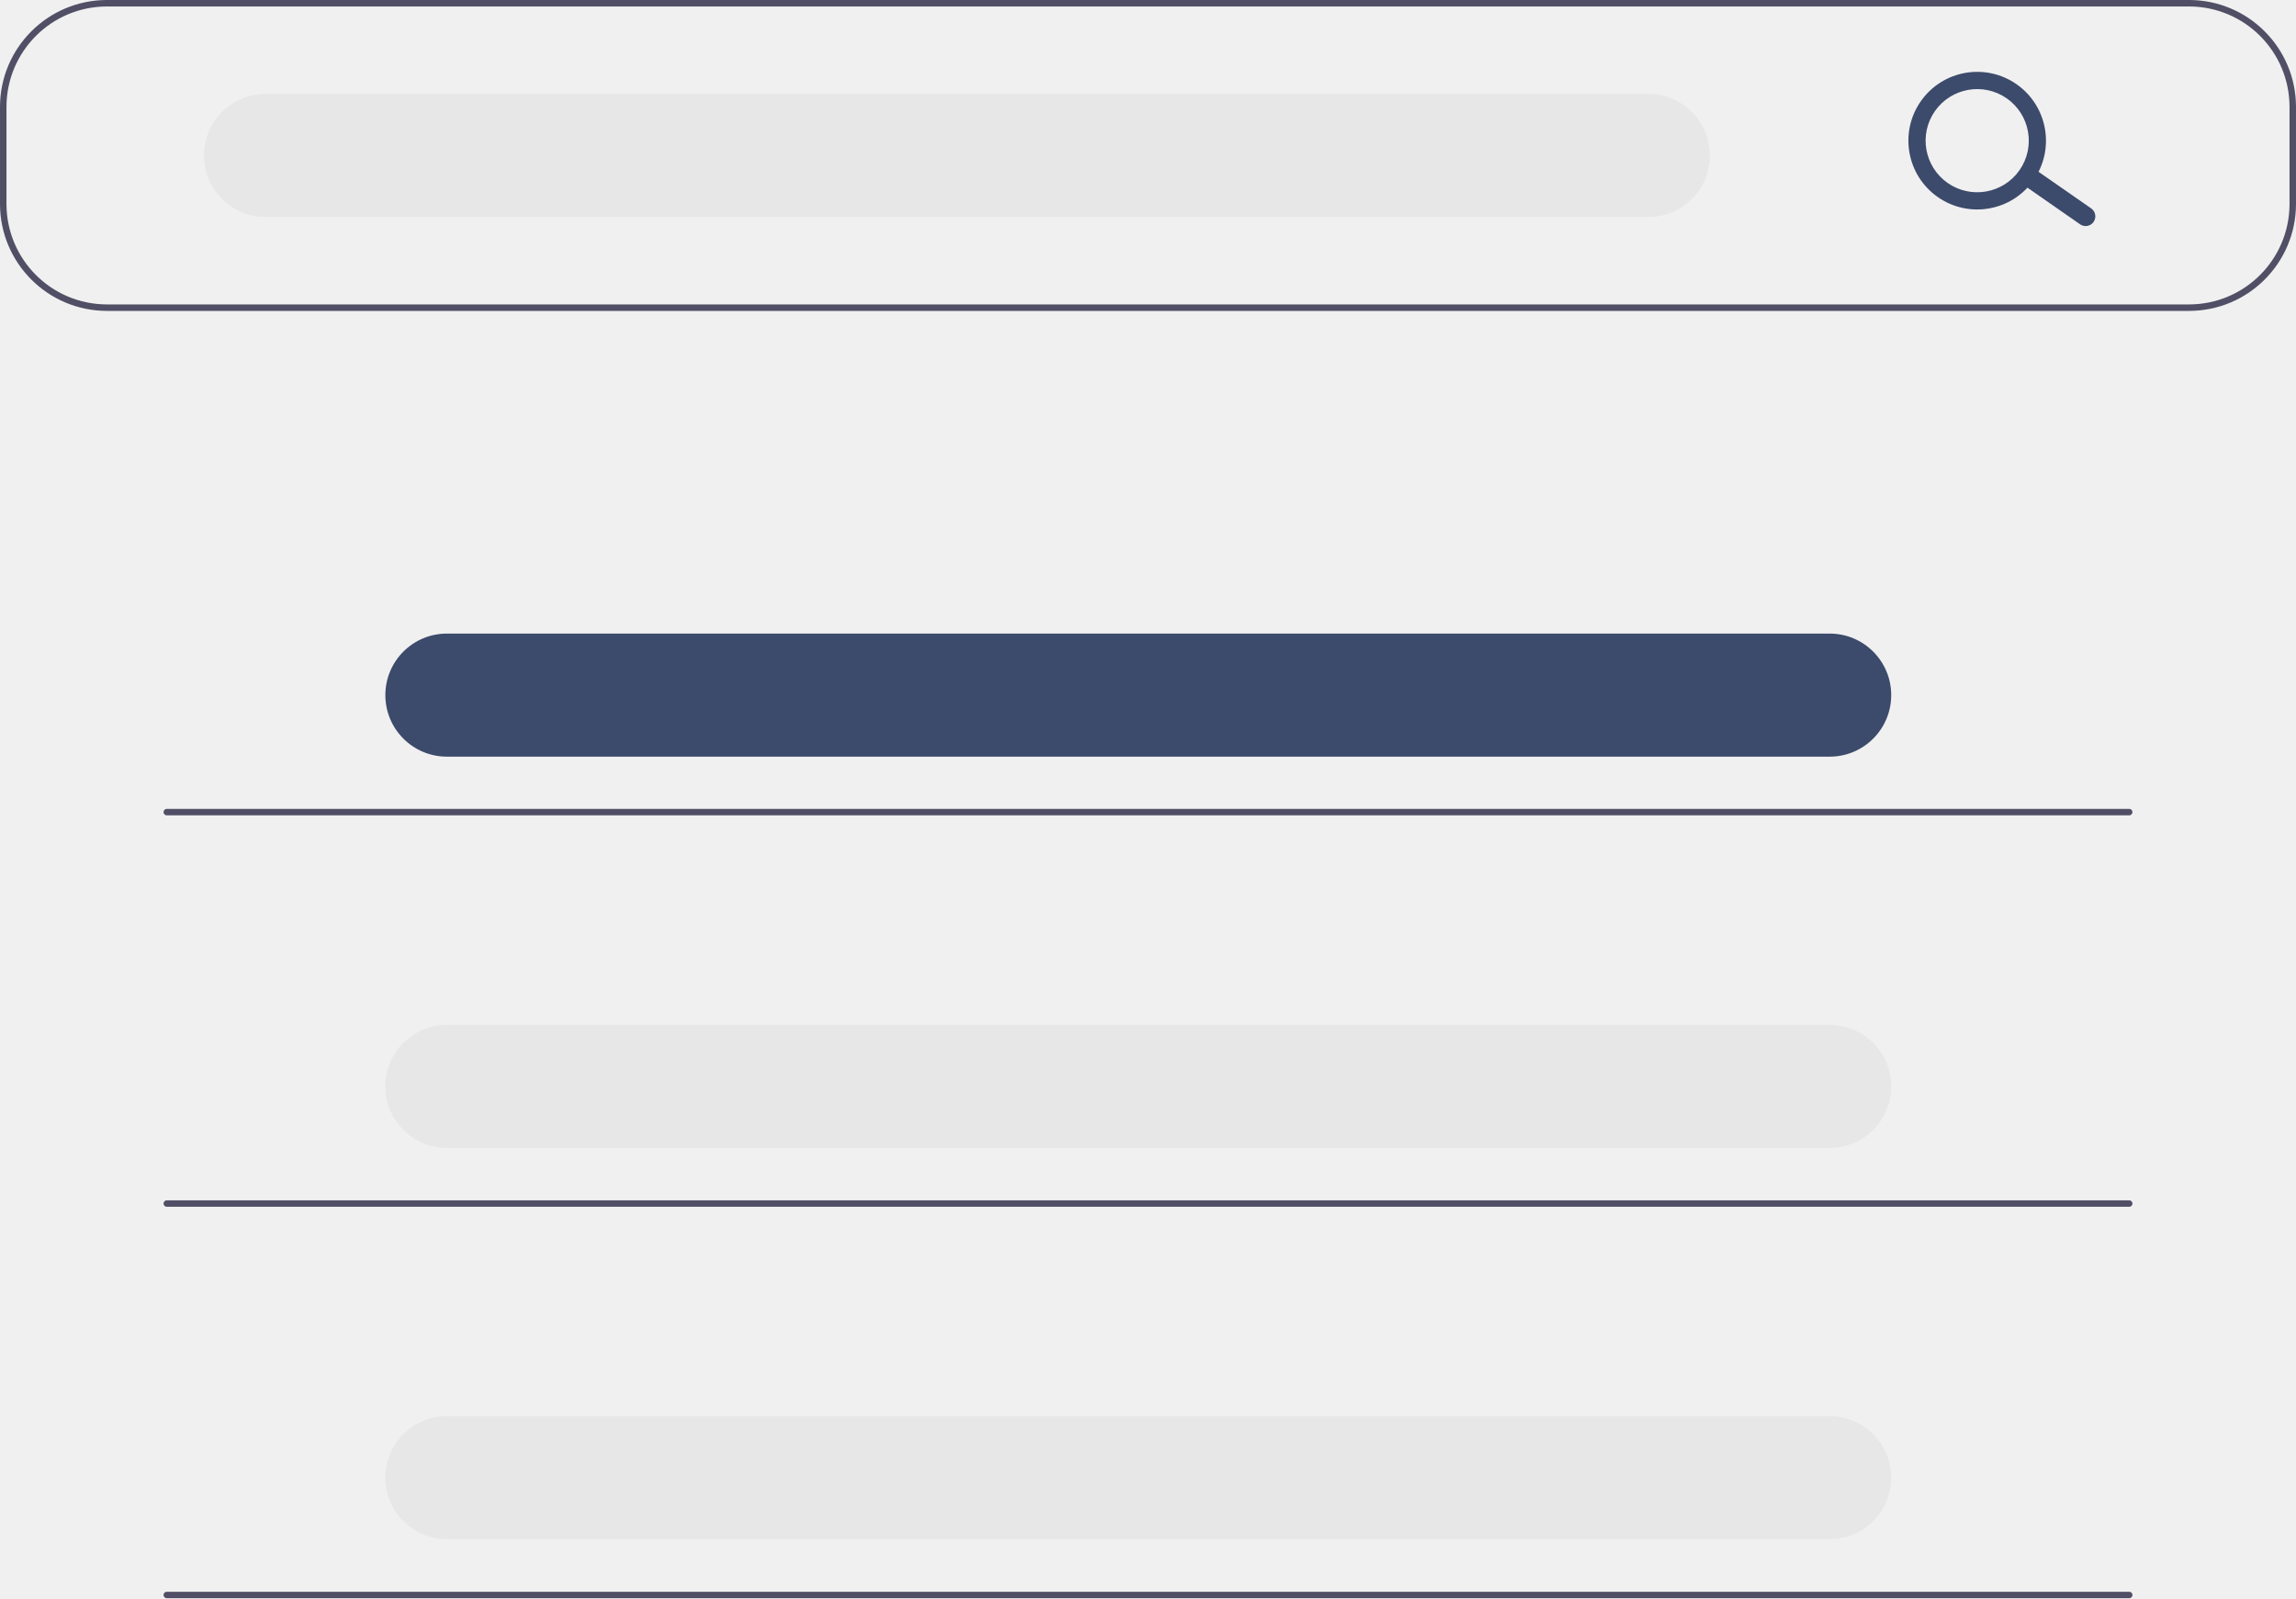
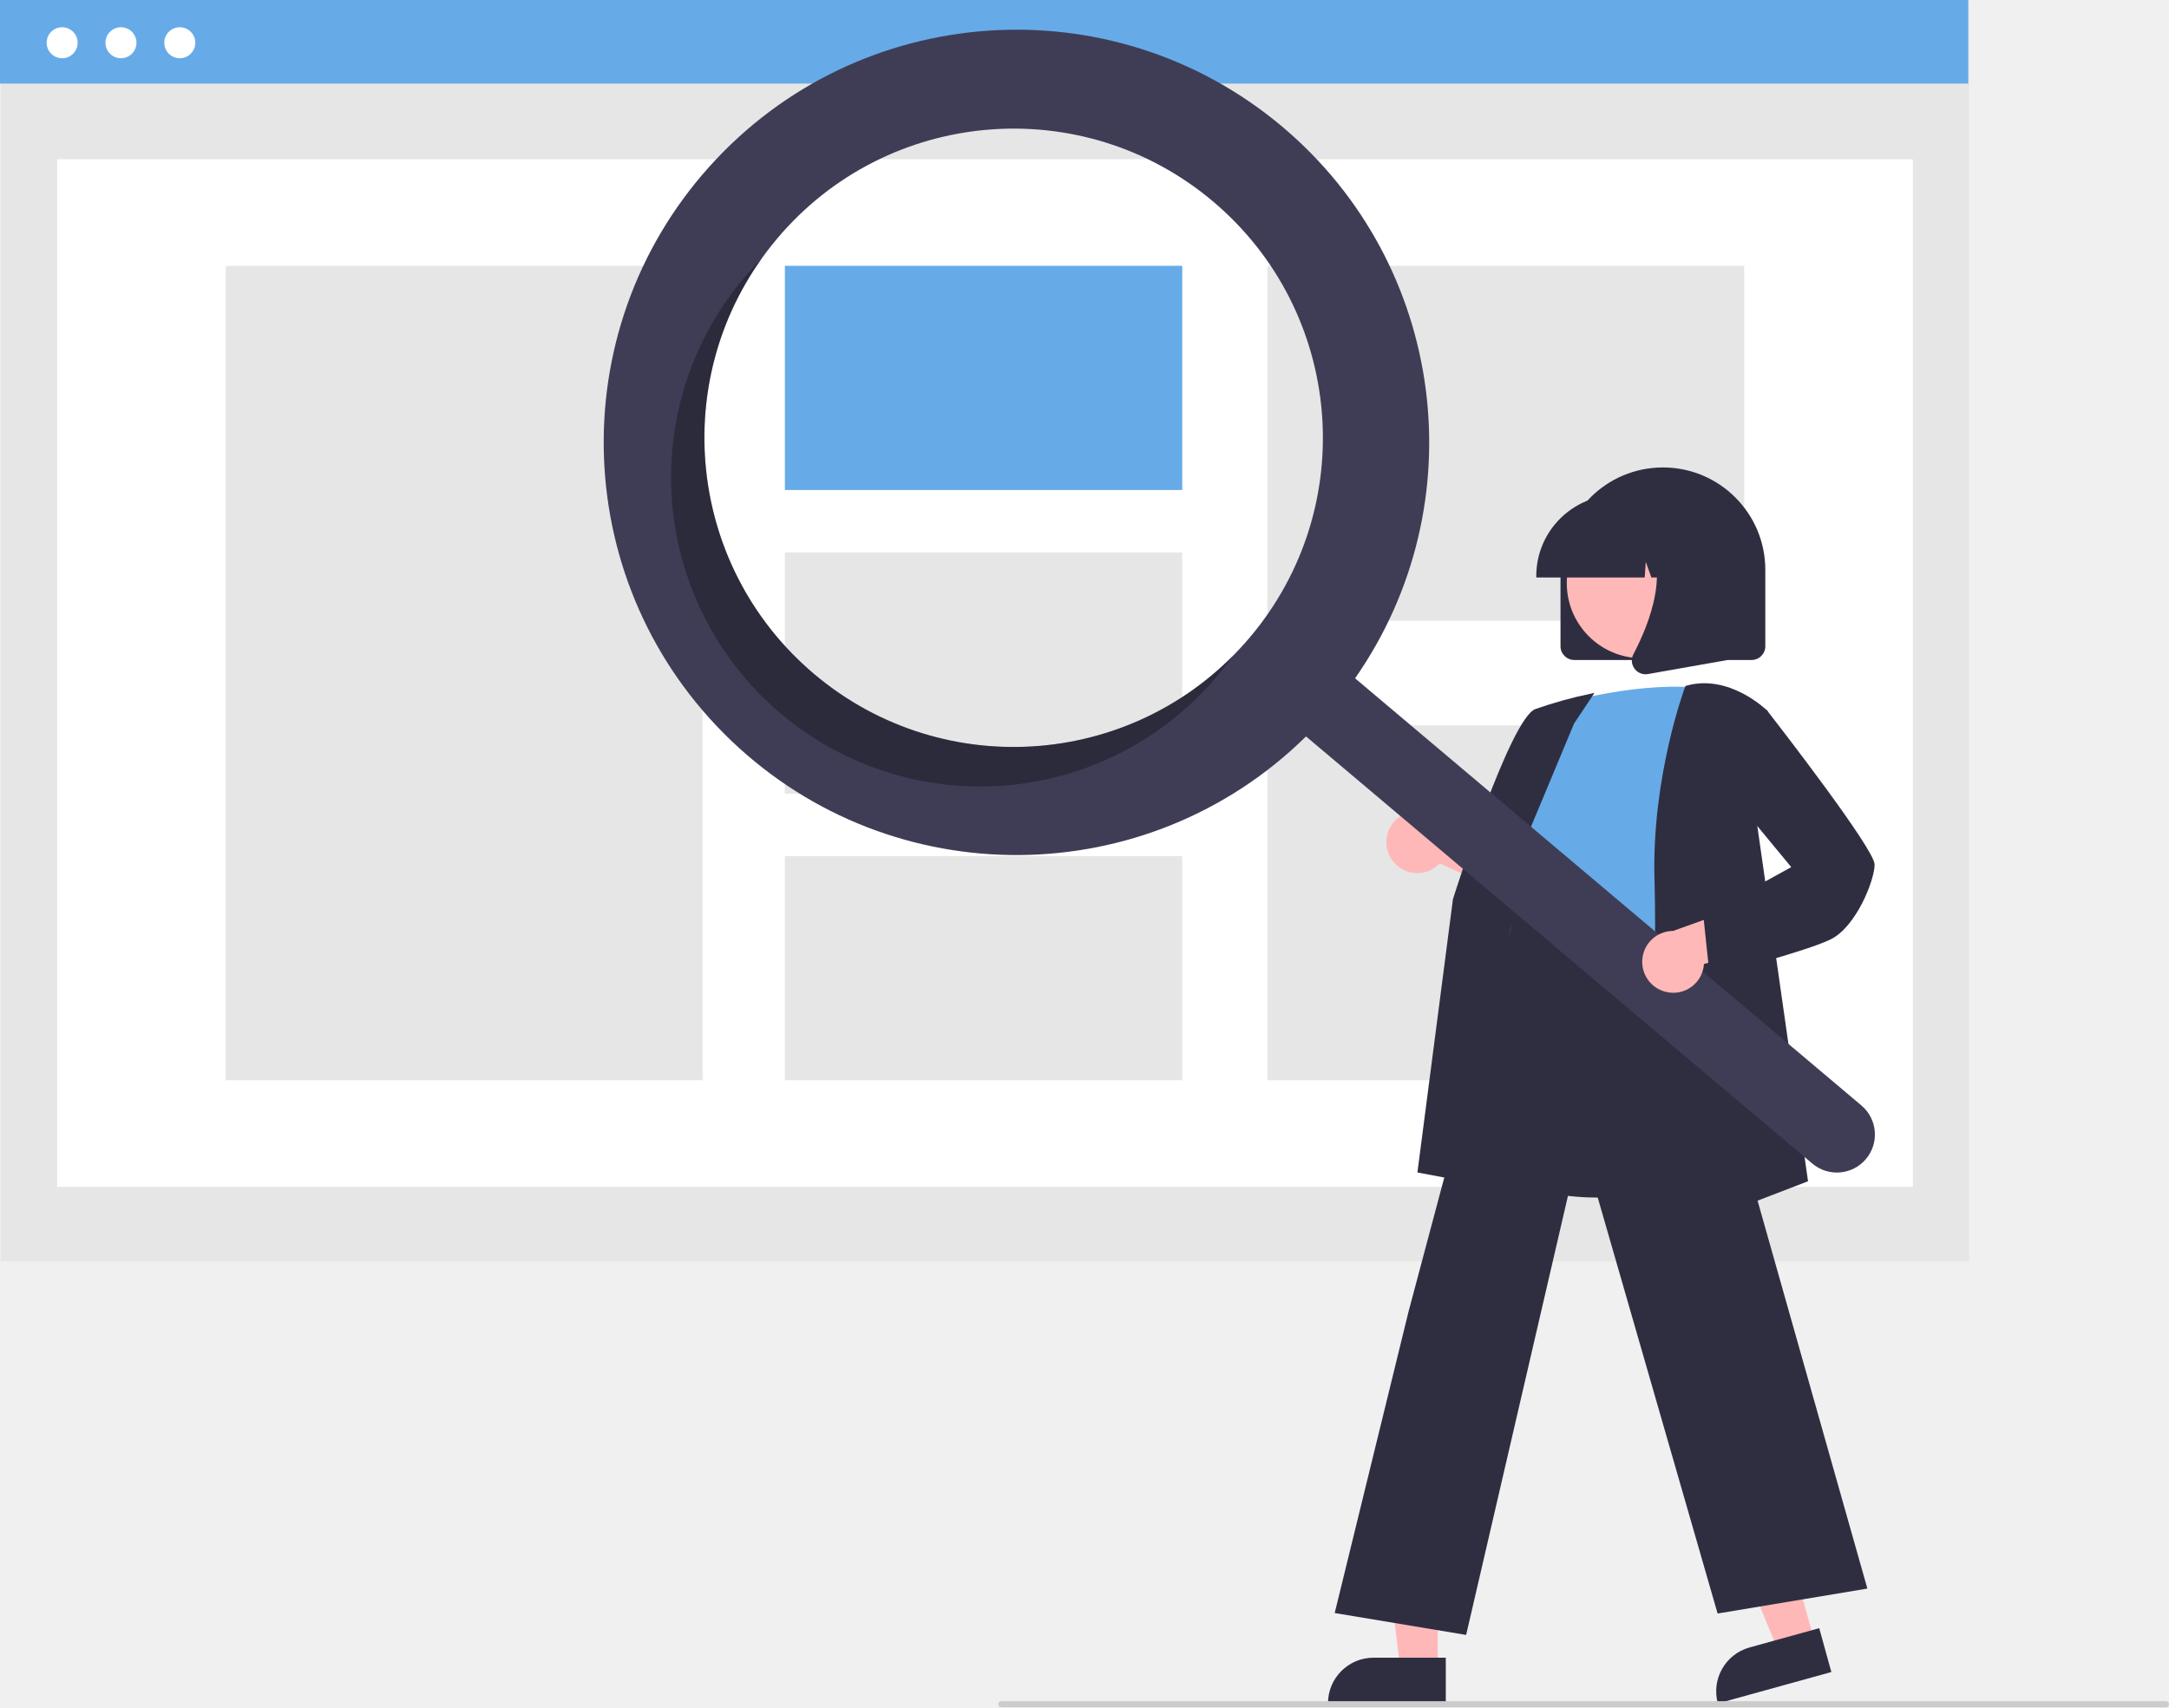
- <svg xmlns="http://www.w3.org/2000/svg" opacity="0.9" data-name="Layer 1" width="643" height="447.57" viewBox="0 0 643 447.57">
-   <path d="M891.623,313.021H308.48a29.962,29.962,0,0,1-29.928-29.928V255.885a29.962,29.962,0,0,1,29.928-29.928H891.623a29.962,29.962,0,0,1,29.928,29.928v27.207A29.962,29.962,0,0,1,891.623,313.021ZM308.48,227.771a28.146,28.146,0,0,0-28.114,28.114v27.207a28.146,28.146,0,0,0,28.114,28.114H891.623a28.146,28.146,0,0,0,28.114-28.114V255.885a28.146,28.146,0,0,0-28.114-28.114Z" transform="translate(-278.5516 -225.9571)" fill="#3f3d56" />
-   <rect x="57.135" y="26.3" width="421.714" height="34.463" rx="17.231" fill="#e6e6e6" />
-   <rect x="107.922" y="177.43" width="421.714" height="34.463" rx="17.231" fill="#28375c" />
-   <rect x="107.922" y="287.004" width="421.714" height="34.463" rx="17.231" fill="#e6e6e6" />
-   <rect x="107.922" y="396.578" width="421.714" height="34.463" rx="17.231" fill="#e6e6e6" />
-   <path d="M864.864,288.104a2.714,2.714,0,0,1-3.78.667l-14.807-10.303a2.714,2.714,0,1,1,3.113-4.446l14.807,10.303A2.714,2.714,0,0,1,864.864,288.104Z" transform="translate(-278.5516 -225.9571)" fill="#28375c" />
-   <path d="M848.054,276.399a19.267,19.267,0,1,1-4.732-26.833A19.289,19.289,0,0,1,848.054,276.399Zm-27.619-19.339a14.45,14.45,0,1,0,20.125-3.549A14.466,14.466,0,0,0,820.435,257.06Z" transform="translate(-278.5516 -225.9571)" fill="#28375c" />
-   <path d="M874.846,454.289H325.257a.907.907,0,1,1,0-1.814H874.846a.907.907,0,1,1,0,1.814Z" transform="translate(-278.5516 -225.9571)" fill="#3f3d56" />
-   <path d="M874.846,563.909H325.257a.907.907,0,0,1,0-1.814H874.846a.907.907,0,0,1,0,1.814Z" transform="translate(-278.5516 -225.9571)" fill="#3f3d56" />
-   <path d="M874.846,673.527H325.257a.907.907,0,0,1,0-1.814H874.846a.907.907,0,1,1,0,1.814Z" transform="translate(-278.5516 -225.9571)" fill="#3f3d56" />
+ <svg xmlns="http://www.w3.org/2000/svg" data-name="Layer 1" width="709.533" height="558.594" viewBox="0 0 709.533 558.594">
+   <rect x="0.275" y="0.365" width="643.862" height="412.358" fill="#e6e6e6" />
+   <rect x="18.686" y="52.085" width="607.039" height="336.243" fill="#fff" />
+   <rect width="643.862" height="27.354" fill="#66abe8" />
+   <circle cx="20.327" cy="13.985" r="5.07" fill="#fff" />
+   <circle cx="39.571" cy="13.985" r="5.07" fill="#fff" />
+   <circle cx="58.814" cy="13.985" r="5.07" fill="#fff" />
+   <rect x="73.844" y="86.973" width="155.981" height="266.467" fill="#e6e6e6" />
+   <rect x="256.75" y="86.973" width="129.984" height="73.348" fill="#66abe8" />
+   <rect x="256.75" y="180.747" width="129.984" height="78.919" fill="#e6e6e6" />
+   <rect x="256.75" y="280.092" width="129.984" height="73.348" fill="#e6e6e6" />
+   <rect x="414.587" y="86.973" width="155.981" height="116.125" fill="#e6e6e6" />
+   <rect x="414.587" y="237.315" width="155.981" height="116.125" fill="#e6e6e6" />
+   <path d="M755.712,382.143v-25a33.5,33.5,0,1,1,67,0v25a4.505,4.505,0,0,1-4.5,4.5h-58A4.505,4.505,0,0,1,755.712,382.143Z" transform="translate(-245.2337 -170.7031)" fill="#2f2e41" />
+   <polygon points="593.514 536.786 581.698 540.056 563.462 496.038 580.901 491.212 593.514 536.786" fill="#ffb8b8" />
+   <path d="M819.385,708.282h23.644a0,0,0,0,1,0,0v14.887a0,0,0,0,1,0,0H804.498a0,0,0,0,1,0,0v0A14.887,14.887,0,0,1,819.385,708.282Z" transform="translate(-406.293 74.94457) rotate(-15.46951)" fill="#2f2e41" />
+   <polygon points="470.328 545.875 458.068 545.875 452.235 498.587 470.33 498.587 470.328 545.875" fill="#ffb8b8" />
+   <path d="M449.311,542.372h23.644a0,0,0,0,1,0,0v14.887a0,0,0,0,1,0,0H434.424a0,0,0,0,1,0,0v0A14.887,14.887,0,0,1,449.311,542.372Z" fill="#2f2e41" />
+   <path d="M700.778,452.301a10.056,10.056,0,0,0,15.392.917l32.59,14.658L745.796,449.545l-30.494-11.109a10.11,10.11,0,0,0-14.524,13.865Z" transform="translate(-245.2337 -170.7031)" fill="#ffb8b8" />
+   <path d="M768.492,562.539c-10.239,0-20.839-1.525-29.749-6.062a38.416,38.416,0,0,1-19.709-23.565c-4.642-14.699,1.211-29.14,6.871-43.105,3.508-8.654,6.821-16.827,7.68-24.884l.3-2.86c1.339-12.848,2.495-23.943,8.897-28.105,3.318-2.157,7.78-2.28,13.641-.377l55.045,17.881-2.024,104.49-.334.112C808.823,556.161,789.418,562.539,768.492,562.539Z" transform="translate(-245.2337 -170.7031)" fill="#2f2e41" />
+   <path d="M755.462,401.051s27-8,48-5c0,0-12,66-8,88s-69.5,8.5-54.5-12.5l5-25s-10-10-1-22Z" transform="translate(-245.2337 -170.7031)" fill="#66abe8" />
+   <path d="M742.182,560.558l-33.276-6.239,11.618-89.407c.781-2.496,18.778-59.143,26.952-62.208a139.517,139.517,0,0,1,18.166-5.047l1.184-.237-6.672,10.009-26.564,63.654Z" transform="translate(-245.2337 -170.7031)" fill="#2f2e41" />
+   <path d="M724.843,705.622l-42.995-7.166,24.128-98.524,35.903-134.737.354,2.393c.028.178,3.382,17.78,53.151,9.97l.438-.068.121.426,60.152,212.538-48.99,8.165L762.422,543.551Z" transform="translate(-245.2337 -170.7031)" fill="#2f2e41" />
+   <path d="M784.436,577.29l.027-.756c.03-.84,2.988-84.373,2-117.967-.991-33.709,9.922-62.901,10.032-63.192l.089-.234.241-.069c14.12-4.034,26.369,8.005,26.491,8.127l.172.172-4.021,33.176,17.216,120.642Z" transform="translate(-245.2337 -170.7031)" fill="#2f2e41" />
+   <circle cx="537.095" cy="190.797" r="24.561" fill="#ffb8b8" />
+   <path d="M747.787,359.143a26.53,26.53,0,0,1,26.5-26.5h5a26.53,26.53,0,0,1,26.5,26.5v.5H795.22l-3.604-10.092-.721,10.092h-5.461l-1.818-5.092-.364,5.092H747.787Z" transform="translate(-245.2337 -170.7031)" fill="#2f2e41" />
+   <path d="M779.911,389.454a4.433,4.433,0,0,1-.352-4.707c5.299-10.078,12.717-28.7,2.87-40.185l-.708-.825h28.587V386.658l-25.969,4.582a4.596,4.596,0,0,1-.796.07A4.482,4.482,0,0,1,779.911,389.454Z" transform="translate(-245.2337 -170.7031)" fill="#2f2e41" />
+   <path d="M664.814,212.249a135.02,135.02,0,1,0,7.655,199.403L838.087,551.4a12.442,12.442,0,0,0,16.066-19.003l-.018-.015L688.516,392.634A135.027,135.027,0,0,0,664.814,212.249ZM654.137,379.177a101.158,101.158,0,1,1-12.077-142.548l0,0A101.158,101.158,0,0,1,654.137,379.177Z" transform="translate(-245.2337 -170.7031)" fill="#3f3d56" />
+   <path d="M511.589,391.254a101.163,101.163,0,0,1-17.166-135.989q-2.901,2.922-5.609,6.12A101.158,101.158,0,1,0,643.438,391.856q2.702-3.202,5.089-6.559A101.163,101.163,0,0,1,511.589,391.254Z" transform="translate(-245.2337 -170.7031)" opacity="0.3" style="isolation:isolate" />
+   <path d="M790.214,495.239a10.056,10.056,0,0,0,12.424-9.133l34.433-9.557L823.074,464.346l-30.552,10.947A10.11,10.11,0,0,0,790.214,495.239Z" transform="translate(-245.2337 -170.7031)" fill="#ffb8b8" />
+   <path d="M804.526,490.18,802.43,470.274l28.762-15.869-18.752-22.7L815.5,406.205l7.62-3.266.237.305c3.593,4.62,35.105,45.281,35.105,50.307,0,5.163-6.029,20.323-14.276,24.447-7.956,3.978-37.831,11.709-39.099,12.037Z" transform="translate(-245.2337 -170.7031)" fill="#2f2e41" />
+   <path d="M953.766,729.297h-381a1,1,0,1,1,0-2h381a1,1,0,0,1,0,2Z" transform="translate(-245.2337 -170.7031)" fill="#ccc" />
</svg>
